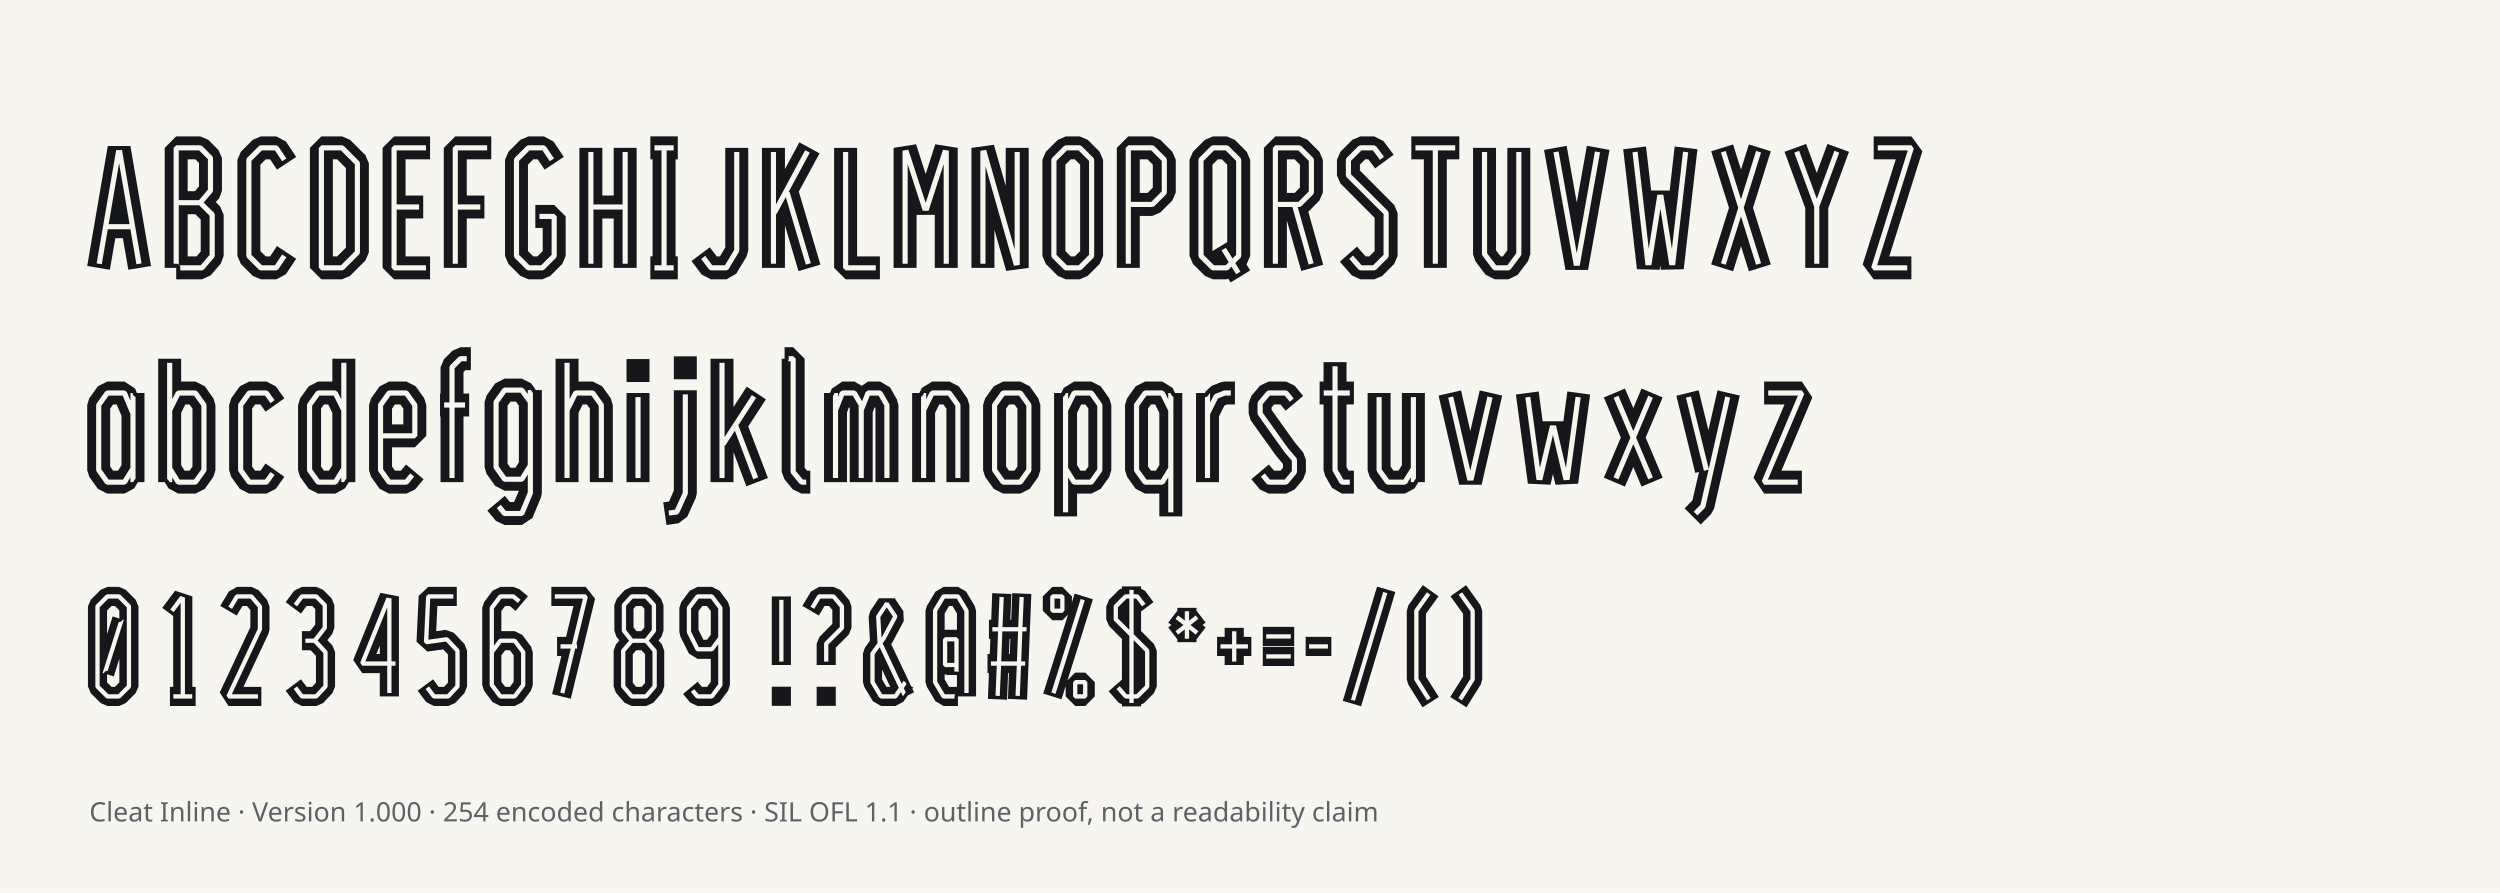
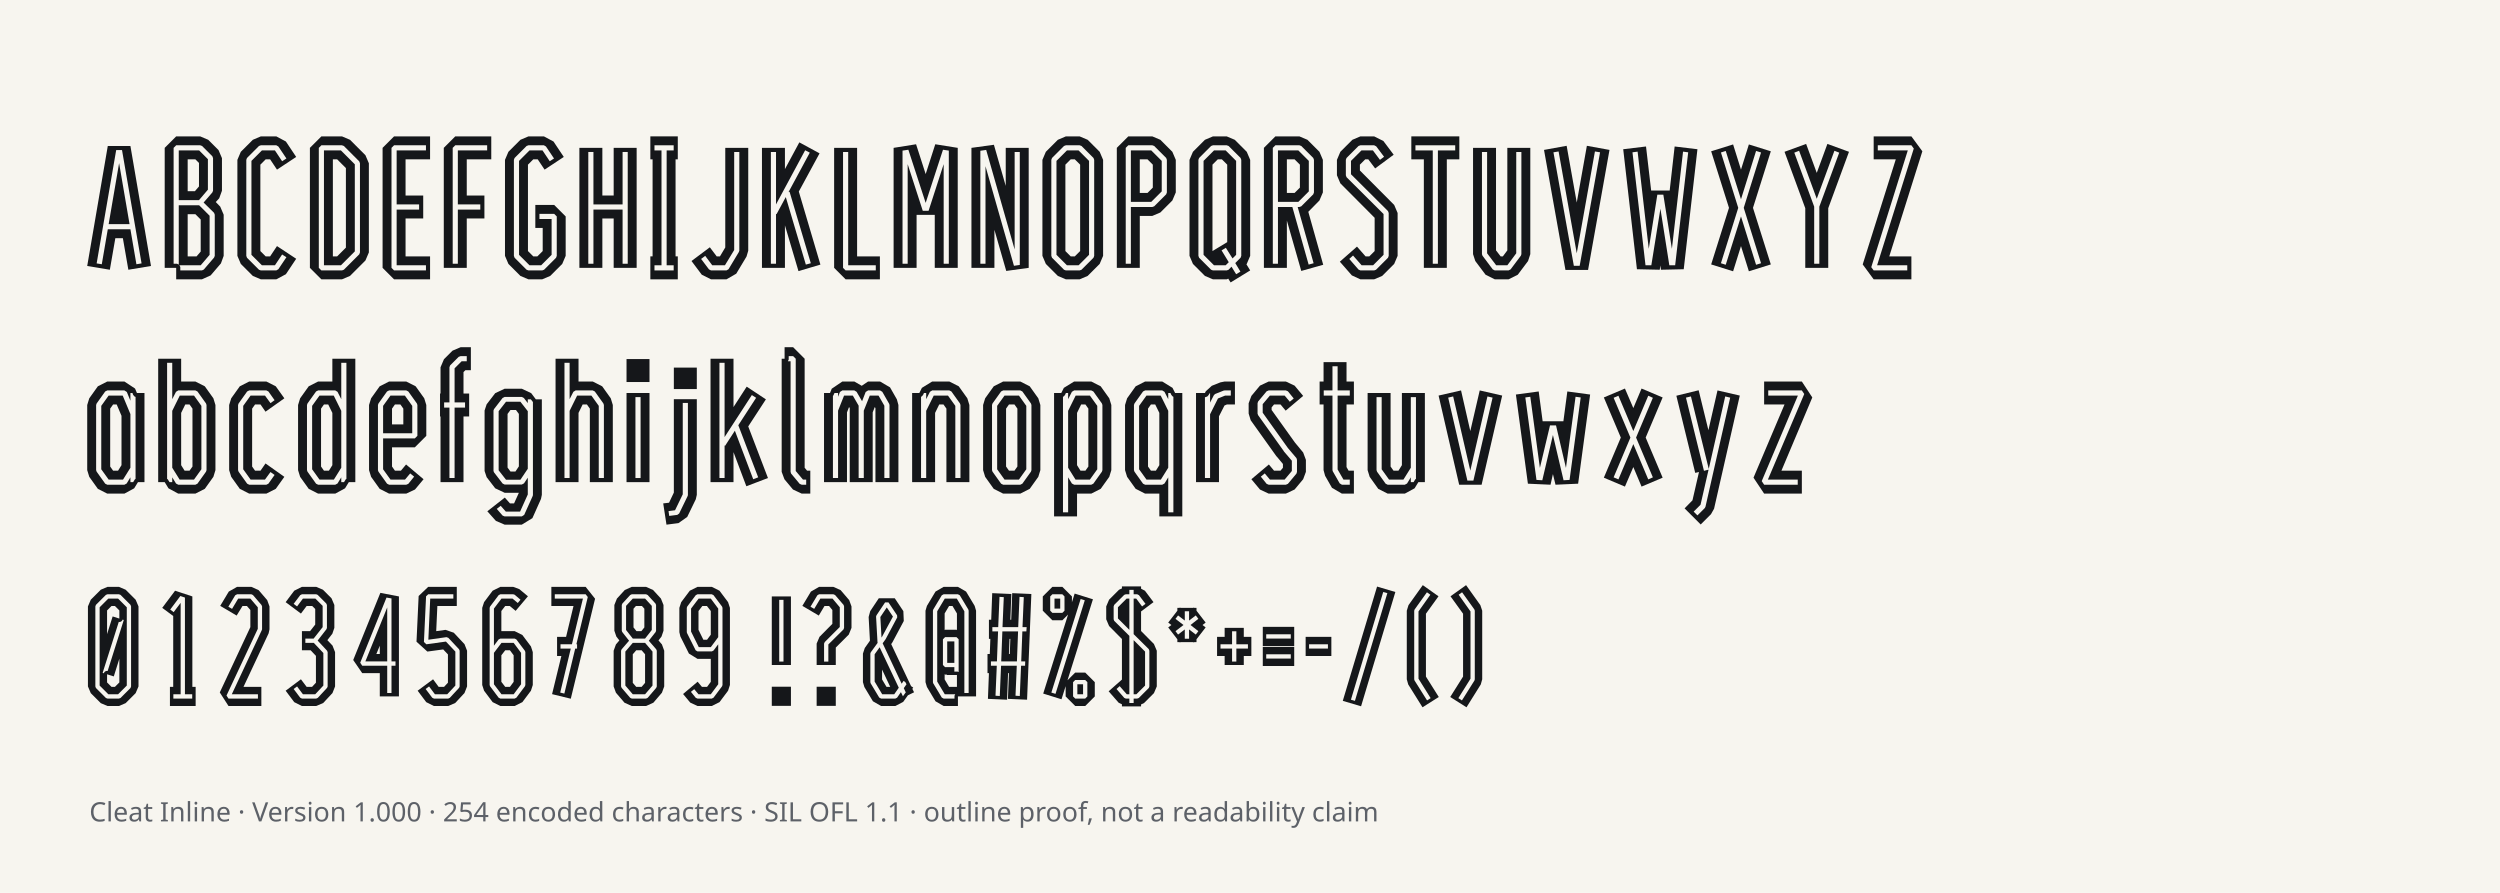
<svg xmlns="http://www.w3.org/2000/svg" width="1400" height="500" viewBox="0 0 1400 500" role="img" aria-label="Cleat Inline specimen">
  <rect width="100%" height="100%" fill="#f7f5ef" />
  <path d="M40 11 L160 711 L292 711 L412 11 L280 -11 L248 173 L204 173 L172 -11 Z M95 26 L125 21 L160 225 L292 225 L327 21 L357 26 L243 687 L209 687 Z M165 255 L226 611 L287 255 Z" transform="translate(45 150) scale(0.096 -0.096)" fill="#15171a" />
  <path d="M40 0 L40 700 L107 767 L247 767 L294 747 L354 687 L374 640 L374 450 L358 406 L338 384 L364 357 L384 310 L384 70 L368 26 L308 -44 L257 -67 L107 -67 L107 0 Z M92 24 L107 24 L109 24 L112 24 L114 23 L116 22 L118 21 L120 20 L122 19 L122 365 L241 365 L302 304 L302 76 L250 15 L126 15 L127 13 L128 11 L129 9 L130 7 L131 5 L131 2 L131 0 L131 -15 L257 -15 L268 -10 L328 60 L332 70 L332 310 L328 321 L267 381 L318 440 L322 450 L322 640 L318 651 L258 711 L247 715 L107 715 L92 700 Z M174 67 L226 67 L250 95 L250 282 L219 313 L174 313 Z M122 395 L122 685 L241 685 L292 634 L292 456 L240 395 Z M174 447 L216 447 L240 475 L240 612 L219 633 L174 633 Z" transform="translate(88.392 150) scale(0.096 -0.096)" fill="#15171a" />
  <path d="M40 70 L40 630 L60 677 L130 747 L177 767 L267 767 L323 737 L383 647 L271 573 L231 633 L205 633 L174 602 L174 98 L205 67 L231 67 L271 127 L383 53 L323 -37 L267 -67 L177 -67 L130 -47 L60 23 Z M92 70 L96 59 L166 -11 L177 -15 L267 -15 L279 -8 L326 62 L301 78 L259 15 L183 15 L122 76 L122 624 L183 685 L259 685 L301 622 L326 638 L279 708 L267 715 L177 715 L166 711 L96 641 L92 630 Z" transform="translate(129.096 150) scale(0.096 -0.096)" fill="#15171a" />
  <path d="M40 0 L40 700 L107 767 L227 767 L274 747 L364 657 L384 610 L384 90 L364 43 L274 -47 L227 -67 L107 -67 Z M92 0 L107 -15 L227 -15 L238 -11 L328 79 L332 90 L332 610 L328 621 L238 711 L227 715 L107 715 L92 700 Z M122 15 L122 685 L221 685 L302 604 L302 96 L221 15 Z M174 67 L199 67 L250 118 L250 582 L199 633 L174 633 Z" transform="translate(169.704 150) scale(0.096 -0.096)" fill="#15171a" />
  <path d="M40 0 L40 700 L107 767 L317 767 L317 633 L174 633 L174 422 L277 422 L277 288 L174 288 L174 67 L317 67 L317 -67 L107 -67 Z M92 0 L107 -15 L293 -15 L293 15 L122 15 L122 340 L253 340 L253 370 L122 370 L122 685 L293 685 L293 715 L107 715 L92 700 Z" transform="translate(210.408 150) scale(0.096 -0.096)" fill="#15171a" />
  <path d="M40 0 L40 700 L107 767 L317 767 L317 633 L174 633 L174 422 L277 422 L277 288 L174 288 L174 0 Z M92 24 L122 24 L122 340 L253 340 L253 370 L122 370 L122 685 L293 685 L293 715 L107 715 L92 700 Z" transform="translate(244.68 150) scale(0.096 -0.096)" fill="#15171a" />
  <path d="M40 70 L40 630 L60 677 L130 747 L177 767 L267 767 L323 737 L383 647 L271 573 L231 633 L205 633 L174 602 L174 98 L205 67 L229 67 L260 98 L260 233 L217 233 L217 367 L327 367 L394 300 L394 70 L374 23 L304 -47 L257 -67 L177 -67 L130 -47 L60 23 Z M92 70 L96 59 L166 -11 L177 -15 L257 -15 L268 -11 L338 59 L342 70 L342 300 L327 315 L241 315 L241 285 L312 285 L312 76 L251 15 L183 15 L122 76 L122 624 L183 685 L259 685 L301 622 L326 638 L279 708 L267 715 L177 715 L166 711 L96 641 L92 630 Z" transform="translate(278.952 150) scale(0.096 -0.096)" fill="#15171a" />
  <path d="M40 0 L40 700 L174 700 L174 422 L240 422 L240 700 L374 700 L374 0 L240 0 L240 288 L174 288 L174 0 Z M92 24 L122 24 L122 340 L292 340 L292 24 L322 24 L322 676 L292 676 L292 370 L122 370 L122 676 L92 676 Z" transform="translate(320.616 150) scale(0.096 -0.096)" fill="#15171a" />
  <path d="M40 -67 L40 67 L53 67 L53 633 L40 633 L40 767 L200 767 L200 633 L187 633 L187 67 L200 67 L200 -67 Z M64 -15 L176 -15 L176 15 L135 15 L135 685 L176 685 L176 715 L64 715 L64 685 L105 685 L105 15 L64 15 Z" transform="translate(360.36 150) scale(0.096 -0.096)" fill="#15171a" />
  <path d="M40 40 L147 120 L187 67 L206 67 L237 119 L237 700 L371 700 L371 100 L361 66 L301 -34 L244 -67 L154 -67 L100 -40 Z M96 52 L142 -9 L154 -15 L244 -15 L256 -8 L316 92 L319 100 L319 676 L289 676 L289 104 L235 15 L161 15 L120 70 Z" transform="translate(383.4 150) scale(0.096 -0.096)" fill="#15171a" />
  <path d="M40 0 L40 700 L174 700 L174 576 L258 732 L376 668 L255 445 L381 19 L253 -19 L174 248 L174 0 Z M92 24 L122 24 L122 315 L125 313 L179 413 L296 19 L325 27 L201 444 L195 442 L319 672 L292 686 L122 370 L122 676 L92 676 Z" transform="translate(422.856 150) scale(0.096 -0.096)" fill="#15171a" />
  <path d="M40 0 L40 700 L174 700 L174 67 L307 67 L307 -67 L107 -67 Z M92 0 L107 -15 L283 -15 L283 15 L122 15 L122 676 L92 676 Z" transform="translate(463.272 150) scale(0.096 -0.096)" fill="#15171a" />
  <path d="M40 0 L40 700 L171 721 L227 547 L283 721 L414 700 L414 0 L280 0 L280 309 L174 309 L174 0 Z M92 24 L122 24 L122 605 L210 333 L244 333 L332 605 L332 24 L362 24 L362 684 L328 689 L227 379 L126 689 L92 684 Z" transform="translate(496.584 150) scale(0.096 -0.096)" fill="#15171a" />
  <path d="M40 0 L40 700 L171 718 L240 478 L240 700 L374 700 L374 0 L243 -18 L174 222 L174 0 Z M92 24 L122 24 L122 593 L288 12 L322 17 L322 676 L292 676 L292 107 L126 688 L92 683 Z" transform="translate(540.168 150) scale(0.096 -0.096)" fill="#15171a" />
  <path d="M40 70 L40 630 L60 677 L130 747 L177 767 L257 767 L304 747 L374 677 L394 630 L394 70 L374 23 L304 -47 L257 -67 L177 -67 L130 -47 L60 23 Z M92 70 L96 59 L166 -11 L177 -15 L257 -15 L268 -11 L338 59 L342 70 L342 630 L338 641 L268 711 L257 715 L177 715 L166 711 L96 641 L92 630 Z M122 76 L122 624 L183 685 L251 685 L312 624 L312 76 L251 15 L183 15 Z M174 98 L205 67 L229 67 L260 98 L260 602 L229 633 L205 633 L174 602 Z" transform="translate(579.912 150) scale(0.096 -0.096)" fill="#15171a" />
  <path d="M40 0 L40 700 L107 767 L247 767 L294 747 L364 677 L384 630 L384 440 L364 393 L294 323 L247 303 L174 303 L174 0 Z M92 24 L122 24 L122 355 L247 355 L258 359 L328 429 L332 440 L332 630 L328 641 L258 711 L247 715 L107 715 L92 700 Z M122 385 L122 685 L241 685 L302 624 L302 446 L241 385 Z M174 437 L219 437 L250 468 L250 602 L219 633 L174 633 Z" transform="translate(621.576 150) scale(0.096 -0.096)" fill="#15171a" />
  <path d="M40 70 L40 630 L60 677 L130 747 L177 767 L257 767 L304 747 L374 677 L394 630 L394 70 L374 23 L372 21 L394 -15 L280 -85 L266 -63 L257 -67 L177 -67 L130 -47 L60 23 Z M92 70 L96 59 L166 -11 L177 -15 L257 -15 L268 -11 L285 7 L312 -37 L337 -22 L307 28 L338 59 L342 70 L342 630 L338 641 L268 711 L257 715 L177 715 L166 711 L96 641 L92 630 Z M122 76 L122 624 L183 685 L251 685 L312 624 L312 76 L291 55 L252 117 L227 102 L269 33 L251 15 L183 15 Z M174 98 L260 150 L260 602 L229 633 L205 633 L174 602 Z" transform="translate(662.28 150) scale(0.096 -0.096)" fill="#15171a" />
  <path d="M40 0 L40 700 L107 767 L247 767 L294 747 L364 677 L384 630 L384 440 L364 393 L299 327 L386 18 L258 -18 L174 276 L174 0 Z M92 24 L122 24 L122 355 L206 355 L301 19 L330 27 L237 355 L247 355 L258 359 L328 429 L332 440 L332 630 L328 641 L258 711 L247 715 L107 715 L92 700 Z M122 385 L122 685 L241 685 L302 624 L302 446 L241 385 Z M174 437 L219 437 L250 468 L250 602 L219 633 L174 633 Z" transform="translate(703.944 150) scale(0.096 -0.096)" fill="#15171a" />
  <path d="M40 540 L40 630 L60 677 L130 747 L177 767 L257 767 L311 740 L371 660 L263 580 L223 633 L205 633 L174 602 L174 568 L374 367 L394 320 L394 70 L374 23 L304 -47 L257 -67 L177 -67 L127 -44 L57 36 L157 124 L207 67 L229 67 L260 98 L260 292 L60 493 Z M92 540 L96 529 L312 314 L312 76 L251 15 L184 15 L134 72 L112 52 L166 -10 L177 -15 L257 -15 L268 -11 L338 59 L342 70 L342 320 L338 331 L122 546 L122 624 L183 685 L250 685 L291 630 L315 648 L269 709 L257 715 L177 715 L166 711 L96 641 L92 630 Z" transform="translate(744.84 150) scale(0.096 -0.096)" fill="#15171a" />
  <path d="M40 633 L40 767 L320 767 L320 633 L247 633 L247 0 L113 0 L113 633 Z M64 685 L165 685 L165 24 L195 24 L195 685 L296 685 L296 715 L64 715 Z" transform="translate(786.504 150) scale(0.096 -0.096)" fill="#15171a" />
  <path d="M40 80 L40 700 L174 700 L174 102 L201 67 L214 67 L240 102 L240 700 L374 700 L374 80 L361 40 L301 -40 L247 -67 L167 -67 L113 -40 L53 40 Z M92 80 L95 71 L155 -9 L167 -15 L247 -15 L259 -9 L319 71 L322 80 L322 676 L292 676 L292 85 L240 15 L175 15 L122 85 L122 676 L92 676 Z" transform="translate(821.064 150) scale(0.096 -0.096)" fill="#15171a" />
  <path d="M40 688 L172 712 L231 381 L290 712 L422 688 L297 -12 L165 -12 Z M95 674 L214 12 L248 12 L367 674 L337 679 L231 85 L125 679 Z" transform="translate(860.808 150) scale(0.096 -0.096)" fill="#15171a" />
  <path d="M40 692 L173 708 L203 451 L311 451 L340 708 L473 692 L393 -8 L260 -11 L257 14 L253 -11 L120 -8 Z M94 674 L170 15 L204 15 L257 345 L309 15 L343 15 L419 674 L389 678 L324 111 L274 427 L239 427 L189 111 L124 678 Z" transform="translate(905.16 150) scale(0.096 -0.096)" fill="#15171a" />
  <path d="M40 20 L144 350 L40 680 L168 720 L214 573 L260 720 L388 680 L284 350 L388 20 L260 -20 L214 127 L168 -20 Z M97 27 L125 18 L214 300 L302 18 L331 27 L230 350 L331 673 L302 682 L214 400 L125 682 L97 673 L198 350 Z" transform="translate(954.408 150) scale(0.096 -0.096)" fill="#15171a" />
  <path d="M40 677 L166 723 L228 554 L290 723 L416 677 L295 348 L295 0 L161 0 L161 348 Z M97 672 L213 357 L213 24 L243 24 L243 357 L359 672 L331 683 L228 403 L125 683 Z" transform="translate(995.496 150) scale(0.096 -0.096)" fill="#15171a" />
  <path d="M40 20 L233 633 L104 633 L104 767 L324 767 L388 680 L195 67 L324 67 L324 -67 L104 -67 Z M90 4 L104 -15 L300 -15 L300 15 L124 15 L338 696 L324 715 L128 715 L128 685 L303 685 Z" transform="translate(1039.272 150) scale(0.096 -0.096)" fill="#15171a" />
  <path d="M40 70 L40 450 L52 489 L102 559 L157 587 L257 587 L319 546 L330 520 L374 520 L374 0 L336 0 L314 -36 L257 -67 L157 -67 L102 -39 L52 31 Z M92 70 L95 61 L145 -9 L157 -15 L257 -15 L270 -8 L292 28 L292 0 L308 0 L316 13 L317 15 L319 17 L320 18 L322 19 L322 497 L320 498 L318 499 L316 500 L314 501 L313 503 L311 505 L310 507 L308 509 L307 511 L304 520 L292 520 L292 475 L271 526 L257 535 L157 535 L145 529 L95 459 L92 450 Z M122 75 L122 445 L165 505 L247 505 L292 397 L292 84 L249 15 L165 15 Z M174 91 L191 67 L220 67 L240 99 L240 387 L212 453 L191 453 L174 429 Z" transform="translate(45 270) scale(0.096 -0.096)" fill="#15171a" />
  <path d="M40 0 L40 720 L174 720 L174 587 L257 587 L312 559 L362 489 L374 450 L374 70 L362 31 L312 -39 L257 -67 L157 -67 L100 -36 L78 0 Z M92 19 L94 18 L95 17 L97 15 L98 13 L106 0 L122 0 L122 28 L144 -8 L157 -15 L257 -15 L269 -9 L319 61 L322 70 L322 450 L319 459 L269 529 L257 535 L157 535 L144 527 L122 484 L122 696 L92 696 Z M122 84 L122 416 L166 505 L249 505 L292 445 L292 75 L249 15 L165 15 Z M174 99 L194 67 L223 67 L240 91 L240 429 L223 453 L198 453 L174 404 Z" transform="translate(84.744 270) scale(0.096 -0.096)" fill="#15171a" />
  <path d="M40 70 L40 450 L52 489 L102 559 L157 587 L257 587 L312 559 L362 489 L252 411 L223 453 L191 453 L174 429 L174 91 L191 67 L223 67 L252 109 L362 31 L312 -39 L257 -67 L157 -67 L102 -39 L52 31 Z M92 70 L95 61 L145 -9 L157 -15 L257 -15 L269 -9 L305 42 L281 59 L249 15 L165 15 L122 75 L122 445 L165 505 L249 505 L281 461 L305 478 L269 529 L257 535 L157 535 L145 529 L95 459 L92 450 Z" transform="translate(124.488 270) scale(0.096 -0.096)" fill="#15171a" />
  <path d="M40 70 L40 450 L52 489 L102 559 L157 587 L240 587 L240 720 L374 720 L374 0 L336 0 L314 -36 L257 -67 L157 -67 L102 -39 L52 31 Z M92 70 L95 61 L145 -9 L157 -15 L257 -15 L270 -8 L292 28 L292 0 L308 0 L316 13 L317 15 L319 17 L320 18 L322 19 L322 696 L292 696 L292 484 L270 527 L257 535 L157 535 L145 529 L95 459 L92 450 Z M122 75 L122 445 L165 505 L248 505 L292 416 L292 84 L249 15 L165 15 Z M174 91 L191 67 L220 67 L240 99 L240 404 L216 453 L191 453 L174 429 Z" transform="translate(163.08 270) scale(0.096 -0.096)" fill="#15171a" />
  <path d="M40 70 L40 450 L52 489 L102 559 L157 587 L257 587 L312 559 L362 489 L374 450 L374 270 L307 203 L174 203 L174 91 L191 67 L226 67 L256 103 L358 17 L308 -43 L257 -67 L157 -67 L102 -39 L52 31 Z M92 70 L95 61 L145 -9 L157 -15 L257 -15 L269 -10 L303 32 L280 51 L250 15 L165 15 L122 75 L122 255 L307 255 L322 270 L322 450 L319 459 L269 529 L257 535 L157 535 L145 529 L95 459 L92 450 Z M122 285 L122 445 L165 505 L249 505 L292 445 L292 285 Z M174 337 L240 337 L240 429 L223 453 L191 453 L174 429 Z" transform="translate(202.824 270) scale(0.096 -0.096)" fill="#15171a" />
  <path d="M40 383 L40 517 L43 517 L43 670 L63 717 L113 767 L160 787 L220 787 L220 653 L188 653 L177 642 L177 517 L210 517 L210 383 L177 383 L177 0 L43 0 L43 383 Z M64 435 L95 435 L95 24 L125 24 L125 435 L186 435 L186 465 L125 465 L125 664 L166 705 L196 705 L196 735 L160 735 L149 731 L99 681 L95 670 L95 465 L64 465 Z" transform="translate(242.568 270) scale(0.096 -0.096)" fill="#15171a" />
-   <path d="M40 87 L40 467 L52 506 L102 576 L157 604 L257 604 L312 576 L339 537 L374 537 L374 -63 L369 -89 L319 -209 L257 -250 L157 -250 L106 -226 L56 -166 L158 -80 L188 -116 L212 -116 L240 -50 L157 -50 L102 -22 L52 48 Z M92 87 L95 78 L145 8 L157 2 L257 2 L270 9 L292 45 L292 -60 L247 -168 L164 -168 L134 -132 L111 -151 L145 -193 L157 -198 L257 -198 L271 -189 L321 -69 L322 -63 L322 520 L321 521 L320 523 L310 537 L292 537 L292 514 L269 546 L257 552 L157 552 L145 546 L95 476 L92 467 Z M122 92 L122 462 L165 522 L249 522 L292 462 L292 101 L249 32 L165 32 Z M174 108 L191 84 L220 84 L240 116 L240 446 L223 470 L191 470 L174 446 Z" transform="translate(267.528 270) scale(0.096 -0.096)" fill="#15171a" />
+   <path d="M40 65 L40 418 L52 454 L102 519 L157 545 L257 545 L312 519 L339 483 L374 483 L374 -74 L369 -98 L319 -210 L257 -248 L157 -248 L106 -226 L56 -170 L158 -90 L188 -124 L212 -124 L240 -62 L157 -62 L102 -36 L52 29 Z M92 65 L95 57 L145 -8 L157 -14 L257 -14 L270 -7 L292 26 L292 -72 L247 -172 L164 -172 L134 -138 L111 -156 L145 -195 L157 -200 L257 -200 L271 -191 L321 -80 L322 -74 L322 468 L321 468 L320 470 L310 483 L292 483 L292 461 L269 491 L257 497 L157 497 L145 491 L95 426 L92 418 Z M122 69 L122 414 L165 469 L249 469 L292 414 L292 78 L249 14 L165 14 Z M174 85 L191 62 L220 62 L240 92 L240 398 L223 421 L191 421 L174 398 Z" transform="translate(267.528 270) scale(0.096 -0.096)" fill="#15171a" />
  <path d="M40 0 L40 720 L174 720 L174 587 L257 587 L312 559 L362 489 L374 450 L374 0 L240 0 L240 429 L223 453 L198 453 L174 404 L174 0 Z M92 24 L122 24 L122 416 L166 505 L249 505 L292 445 L292 24 L322 24 L322 450 L319 459 L269 529 L257 535 L157 535 L144 527 L122 484 L122 696 L92 696 Z" transform="translate(307.272 270) scale(0.096 -0.096)" fill="#15171a" />
  <path d="M40 0 L40 520 L174 520 L174 0 Z M92 24 L122 24 L122 496 L92 496 Z M40 584 L40 718 L174 718 L174 584 Z" transform="translate(347.016 270) scale(0.096 -0.096)" fill="#15171a" />
-   <path d="M40 -118 L74 -113 L102 -49 L102 536 L236 536 L236 -64 L230 -92 L180 -202 L129 -240 L59 -250 Z M71 -166 L75 -195 L122 -189 L133 -180 L183 -70 L184 -64 L184 512 L154 512 L154 -61 L109 -160 Z M102 600 L102 734 L236 734 L236 600 Z" transform="translate(367.56 270) scale(0.096 -0.096)" fill="#15171a" />
+   <path d="M40 -124 L74 -120 L102 -61 L102 484 L236 484 L236 -74 L230 -100 L180 -203 L129 -239 L59 -248 Z M71 -169 L75 -197 L122 -191 L133 -183 L183 -80 L184 -74 L184 462 L154 462 L154 -71 L109 -164 Z M102 543 L102 668 L236 668 L236 543 Z" transform="translate(367.56 270) scale(0.096 -0.096)" fill="#15171a" />
  <path d="M40 0 L40 720 L174 720 L174 438 L251 557 L363 483 L260 325 L375 24 L249 -24 L174 175 L174 0 Z M92 24 L122 24 L122 214 L125 212 L182 300 L289 17 L318 28 L202 332 L306 492 L281 508 L122 263 L122 696 L92 696 Z" transform="translate(394.056 270) scale(0.096 -0.096)" fill="#15171a" />
  <path d="M40 60 L40 720 L57 720 L57 787 L107 787 L174 720 L174 84 L188 67 L207 67 L207 -67 L157 -67 L106 -43 L56 17 Z M76 705 L92 705 L92 60 L95 50 L145 -10 L157 -15 L183 -15 L183 15 L164 15 L122 65 L122 720 L107 735 L81 735 L81 720 L81 718 L81 715 L80 713 L79 711 L78 709 L77 707 Z" transform="translate(433.896 270) scale(0.096 -0.096)" fill="#15171a" />
  <path d="M40 0 L40 520 L75 520 L85 545 L147 587 L217 587 L260 562 L297 587 L367 587 L425 553 L465 483 L474 450 L474 0 L340 0 L340 432 L336 438 L324 407 L324 0 L190 0 L190 432 L186 438 L174 407 L174 0 Z M92 24 L122 24 L122 417 L157 505 L208 505 L242 446 L242 24 L272 24 L272 417 L307 505 L358 505 L392 446 L392 24 L422 24 L422 450 L420 457 L380 527 L367 535 L297 535 L283 526 L262 472 L230 527 L217 535 L147 535 L133 526 L122 498 L122 520 L101 520 L97 511 L96 509 L95 507 L94 505 L92 503 Z" transform="translate(457.608 270) scale(0.096 -0.096)" fill="#15171a" />
  <path d="M40 0 L40 520 L82 520 L97 550 L157 587 L257 587 L312 559 L362 489 L374 450 L374 0 L240 0 L240 429 L223 453 L198 453 L174 404 L174 0 Z M92 24 L122 24 L122 416 L166 505 L249 505 L292 445 L292 24 L322 24 L322 450 L319 459 L269 529 L257 535 L157 535 L144 527 L122 484 L122 520 L109 520 L104 509 L102 507 L101 505 L99 503 L98 502 L96 500 L94 499 L92 498 Z" transform="translate(506.952 270) scale(0.096 -0.096)" fill="#15171a" />
  <path d="M40 70 L40 450 L52 489 L102 559 L157 587 L257 587 L312 559 L362 489 L374 450 L374 70 L362 31 L312 -39 L257 -67 L157 -67 L102 -39 L52 31 Z M92 70 L95 61 L145 -9 L157 -15 L257 -15 L269 -9 L319 61 L322 70 L322 450 L319 459 L269 529 L257 535 L157 535 L145 529 L95 459 L92 450 Z M122 75 L122 445 L165 505 L249 505 L292 445 L292 75 L249 15 L165 15 Z M174 91 L191 67 L223 67 L240 91 L240 429 L223 453 L191 453 L174 429 Z" transform="translate(546.696 270) scale(0.096 -0.096)" fill="#15171a" />
  <path d="M40 -200 L40 520 L82 520 L97 550 L157 587 L257 587 L312 559 L362 489 L374 450 L374 70 L362 31 L312 -39 L257 -67 L174 -67 L174 -200 Z M92 -176 L122 -176 L122 28 L144 -8 L157 -15 L257 -15 L269 -9 L319 61 L322 70 L322 450 L319 459 L269 529 L257 535 L157 535 L144 527 L122 484 L122 520 L109 520 L104 509 L102 507 L101 505 L99 503 L98 502 L96 500 L94 499 L92 498 Z M122 84 L122 416 L166 505 L249 505 L292 445 L292 75 L249 15 L165 15 Z M174 99 L194 67 L223 67 L240 91 L240 429 L223 453 L198 453 L174 404 Z" transform="translate(586.44 270) scale(0.096 -0.096)" fill="#15171a" />
  <path d="M40 70 L40 450 L52 489 L102 559 L157 587 L257 587 L317 550 L332 520 L374 520 L374 -200 L240 -200 L240 -67 L157 -67 L102 -39 L52 31 Z M92 70 L95 61 L145 -9 L157 -15 L257 -15 L270 -8 L292 28 L292 -176 L322 -176 L322 498 L320 499 L318 500 L316 502 L315 503 L313 505 L312 507 L310 509 L305 520 L292 520 L292 484 L270 527 L257 535 L157 535 L145 529 L95 459 L92 450 Z M122 75 L122 445 L165 505 L248 505 L292 416 L292 84 L249 15 L165 15 Z M174 91 L191 67 L220 67 L240 99 L240 404 L216 453 L191 453 L174 429 Z" transform="translate(626.184 270) scale(0.096 -0.096)" fill="#15171a" />
  <path d="M40 0 L40 520 L92 520 L97 530 L132 562 L182 582 L207 587 L267 587 L267 453 L220 453 L206 447 L174 384 L174 0 Z M92 24 L122 24 L122 396 L168 488 L210 505 L243 505 L243 535 L207 535 L201 534 L151 514 L144 507 L122 464 L122 520 L117 515 L114 509 L112 507 L111 505 L109 503 L108 502 L106 500 L104 499 L101 498 L99 497 L97 496 L95 496 L92 496 Z" transform="translate(665.928 270) scale(0.096 -0.096)" fill="#15171a" />
  <path d="M40 400 L40 460 L56 503 L106 563 L157 587 L257 587 L308 563 L358 503 L256 417 L226 453 L188 453 L174 436 L174 421 L310 231 L358 173 L374 130 L374 60 L358 17 L308 -43 L257 -67 L157 -67 L106 -43 L56 17 L158 103 L188 67 L226 67 L240 84 L240 106 L206 147 L202 151 L52 361 Z M92 400 L95 391 L245 181 L245 180 L292 125 L292 65 L250 15 L164 15 L134 51 L111 32 L145 -10 L157 -15 L257 -15 L269 -10 L319 50 L322 60 L322 130 L319 140 L269 199 L122 405 L122 455 L164 505 L250 505 L280 469 L303 488 L269 530 L257 535 L157 535 L145 530 L95 470 L92 460 Z" transform="translate(695.4 270) scale(0.096 -0.096)" fill="#15171a" />
  <path d="M40 453 L40 587 L63 587 L63 700 L197 700 L197 587 L240 587 L240 453 L197 453 L197 88 L209 67 L240 67 L240 -67 L170 -67 L112 -33 L72 37 L63 70 L63 453 Z M64 505 L115 505 L115 70 L117 63 L157 -7 L170 -15 L216 -15 L216 15 L179 15 L145 74 L145 505 L216 505 L216 535 L145 535 L145 676 L115 676 L115 535 L64 535 Z" transform="translate(735.144 270) scale(0.096 -0.096)" fill="#15171a" />
  <path d="M40 70 L40 520 L174 520 L174 91 L191 67 L220 67 L240 99 L240 520 L374 520 L374 0 L336 0 L314 -36 L257 -67 L157 -67 L102 -39 L52 31 Z M92 70 L95 61 L145 -9 L157 -15 L257 -15 L270 -8 L292 28 L292 0 L308 0 L316 13 L317 15 L319 17 L320 18 L322 19 L322 496 L292 496 L292 84 L249 15 L165 15 L122 75 L122 496 L92 496 Z" transform="translate(762.024 270) scale(0.096 -0.096)" fill="#15171a" />
  <path d="M40 505 L171 535 L225 298 L280 535 L411 505 L291 -15 L160 -15 Z M96 493 L208 9 L243 9 L355 493 L325 500 L225 67 L125 500 Z" transform="translate(801.768 270) scale(0.096 -0.096)" fill="#15171a" />
  <path d="M40 511 L173 529 L196 355 L317 355 L340 529 L473 511 L403 -9 L271 -15 L256 47 L242 -15 L110 -9 Z M95 494 L160 13 L194 11 L256 275 L318 11 L353 13 L418 494 L388 498 L332 83 L274 331 L239 331 L180 83 L124 498 Z" transform="translate(845.064 270) scale(0.096 -0.096)" fill="#15171a" />
  <path d="M40 26 L139 260 L40 494 L163 546 L212 432 L260 546 L383 494 L284 260 L383 26 L260 -26 L212 88 L163 -26 Z M97 28 L125 16 L212 222 L299 16 L326 28 L228 260 L326 492 L299 504 L212 298 L125 504 L97 492 L195 260 Z" transform="translate(894.312 270) scale(0.096 -0.096)" fill="#15171a" />
  <path d="M40 504 L170 536 L227 303 L280 535 L410 505 L260 -155 L242 -187 L182 -247 L88 -153 L134 -106 L172 59 L150 54 Z M96 493 L201 66 L228 73 L181 -132 L141 -172 L163 -194 L206 -151 L210 -143 L354 493 L325 500 L229 77 L125 500 Z" transform="translate(934.92 270) scale(0.096 -0.096)" fill="#15171a" />
  <path d="M40 26 L221 453 L102 453 L102 587 L322 587 L383 494 L203 67 L322 67 L322 -67 L102 -67 Z M88 6 L102 -15 L298 -15 L298 15 L124 15 L336 514 L322 535 L126 535 L126 505 L299 505 Z" transform="translate(978.12 270) scale(0.096 -0.096)" fill="#15171a" />
  <path d="M53 70 L53 630 L73 677 L143 747 L190 767 L270 767 L317 747 L387 677 L407 630 L407 70 L387 23 L317 -47 L270 -67 L190 -67 L143 -47 L73 23 Z M105 70 L109 59 L179 -11 L190 -15 L270 -15 L281 -11 L351 59 L355 70 L355 630 L351 641 L281 711 L270 715 L190 715 L179 711 L109 641 L105 630 Z M135 76 L135 624 L196 685 L264 685 L325 624 L325 76 L264 15 L196 15 Z M156 165 L164 162 L165 164 L166 166 L167 168 L169 170 L170 172 L172 173 L174 175 L176 176 L178 177 L180 178 L183 178 L185 179 L187 179 L190 178 L191 178 L304 535 L296 538 L295 536 L294 534 L293 532 L291 530 L290 528 L288 527 L286 525 L284 524 L282 523 L280 522 L277 522 L275 521 L273 521 L270 522 L269 522 Z M187 436 L226 560 L273 545 L273 602 L242 633 L218 633 L187 602 Z M187 98 L218 67 L242 67 L273 98 L273 264 L234 140 L187 155 Z" transform="translate(45 390) scale(0.08 -0.08)" fill="#15171a" />
  <path d="M113 620 L203 740 L324 700 L324 67 L347 67 L347 -67 L167 -67 L167 67 L190 67 L190 563 Z M169 608 L193 590 L242 655 L242 15 L191 15 L191 -15 L323 -15 L323 15 L272 15 L272 692 L240 703 Z" transform="translate(81.8 390) scale(0.08 -0.08)" fill="#15171a" />
  <path d="M56 28 L270 485 L270 605 L246 633 L215 633 L174 566 L59 634 L119 734 L177 767 L277 767 L328 744 L388 674 L404 630 L404 470 L398 442 L222 67 L347 67 L347 -67 L117 -67 Z M103 6 L117 -15 L323 -15 L323 15 L140 15 L350 464 L352 470 L352 630 L348 640 L288 710 L277 715 L177 715 L164 708 L116 628 L142 613 L185 685 L270 685 L322 624 L322 473 Z" transform="translate(118.6 390) scale(0.08 -0.08)" fill="#15171a" />
  <path d="M57 40 L164 120 L204 67 L242 67 L269 96 L269 284 L232 323 L171 323 L171 457 L228 457 L264 503 L264 612 L243 633 L204 633 L164 580 L57 660 L117 740 L171 767 L271 767 L318 747 L378 687 L398 640 L398 480 L384 439 L349 394 L385 356 L403 310 L403 70 L385 24 L320 -46 L271 -67 L171 -67 L117 -40 Z M113 52 L159 -9 L171 -15 L271 -15 L282 -10 L347 60 L351 70 L351 310 L347 320 L281 391 L343 471 L346 480 L346 640 L341 651 L281 711 L271 715 L171 715 L159 709 L113 648 L137 630 L178 685 L265 685 L316 634 L316 485 L253 405 L195 405 L195 375 L254 375 L321 304 L321 76 L264 15 L178 15 L137 70 Z" transform="translate(155.4 390) scale(0.08 -0.08)" fill="#15171a" />
  <path d="M70 255 L260 725 L390 700 L390 0 L256 0 L256 163 L133 163 Z M119 236 L133 215 L308 215 L308 24 L338 24 L338 215 L366 215 L366 245 L338 245 L338 686 L303 692 Z M155 245 L308 623 L308 245 Z M232 297 L256 297 L256 355 Z" transform="translate(192.2 390) scale(0.08 -0.08)" fill="#15171a" />
  <path d="M53 383 L68 703 L135 767 L335 767 L335 633 L199 633 L191 457 L256 466 L314 446 L389 366 L407 320 L407 70 L389 24 L324 -46 L275 -67 L175 -67 L121 -40 L61 40 L169 120 L208 67 L246 67 L273 96 L273 294 L240 329 L129 314 Z M105 381 L122 365 L259 384 L325 314 L325 76 L268 15 L182 15 L141 70 L117 52 L163 -9 L175 -15 L275 -15 L286 -10 L351 60 L355 70 L355 320 L351 330 L276 410 L263 415 L136 397 L149 685 L311 685 L311 715 L135 715 L120 701 Z" transform="translate(229 390) scale(0.08 -0.08)" fill="#15171a" />
  <path d="M53 80 L53 620 L66 660 L126 740 L180 767 L270 767 L313 751 L373 701 L287 599 L246 633 L214 633 L187 598 L187 457 L280 457 L334 430 L394 350 L407 310 L407 80 L394 40 L334 -40 L280 -67 L180 -67 L126 -40 L66 40 Z M105 80 L108 71 L168 -9 L180 -15 L280 -15 L292 -9 L352 71 L355 80 L355 310 L352 319 L292 399 L280 405 L180 405 L168 399 L135 355 L135 615 L188 685 L265 685 L302 654 L321 677 L280 712 L270 715 L180 715 L168 709 L108 629 L105 620 Z M135 85 L135 305 L188 375 L273 375 L325 305 L325 85 L273 15 L188 15 Z M187 102 L214 67 L247 67 L273 102 L273 288 L247 323 L214 323 L187 288 Z" transform="translate(265.8 390) scale(0.08 -0.08)" fill="#15171a" />
  <path d="M77 633 L77 767 L317 767 L383 684 L213 -16 L82 16 L147 283 L117 283 L117 417 L180 417 L232 633 Z M101 685 L298 685 L221 365 L141 365 L141 335 L213 335 L139 27 L168 20 L244 335 L257 335 L257 365 L252 365 L332 696 L317 715 L101 715 Z" transform="translate(302.6 390) scale(0.08 -0.08)" fill="#15171a" />
  <path d="M53 70 L53 320 L69 364 L93 392 L72 419 L58 460 L58 640 L76 685 L131 745 L180 767 L280 767 L329 745 L384 685 L402 640 L402 460 L388 419 L367 392 L391 364 L407 320 L407 70 L391 26 L331 -44 L280 -67 L180 -67 L129 -44 L69 26 Z M105 70 L109 60 L169 -10 L180 -15 L280 -15 L291 -10 L351 60 L355 70 L355 320 L351 330 L299 390 L347 451 L350 460 L350 640 L346 650 L291 710 L280 715 L180 715 L169 710 L114 650 L110 640 L110 460 L113 451 L161 390 L109 330 L105 320 Z M135 76 L135 314 L187 375 L273 375 L325 314 L325 76 L273 15 L187 15 Z M187 95 L211 67 L249 67 L273 95 L273 295 L249 323 L211 323 L187 295 Z M140 465 L140 634 L187 685 L273 685 L320 634 L320 465 L273 405 L187 405 Z M192 483 L213 457 L247 457 L268 483 L268 614 L251 633 L209 633 L192 614 Z" transform="translate(339.4 390) scale(0.08 -0.08)" fill="#15171a" />
  <path d="M53 450 L53 620 L66 660 L126 740 L180 767 L280 767 L334 740 L394 660 L407 620 L407 80 L394 40 L334 -40 L280 -67 L180 -67 L129 -43 L79 17 L181 103 L211 67 L247 67 L273 102 L273 263 L180 263 L120 300 L60 420 Z M105 450 L107 443 L167 323 L180 315 L280 315 L292 321 L325 365 L325 85 L273 15 L187 15 L157 51 L134 32 L168 -10 L180 -15 L280 -15 L292 -9 L352 71 L355 80 L355 620 L352 629 L292 709 L280 715 L180 715 L168 709 L108 629 L105 620 Z M135 454 L135 615 L188 685 L273 685 L325 615 L325 415 L273 345 L189 345 Z M187 466 L221 397 L247 397 L273 432 L273 598 L246 633 L214 633 L187 598 Z" transform="translate(376.2 390) scale(0.08 -0.08)" fill="#15171a" />
  <path d="M40 -66 L40 68 L174 68 L174 -66 Z M40 220 L40 700 L174 700 L174 220 Z M92 244 L122 244 L122 676 L92 676 Z" transform="translate(429 390) scale(0.08 -0.08)" fill="#15171a" />
  <path d="M40 634 L100 734 L157 767 L257 767 L308 744 L368 674 L384 630 L384 480 L365 433 L274 342 L274 220 L140 220 L140 370 L160 417 L250 508 L250 605 L227 633 L195 633 L155 566 Z M97 628 L123 613 L166 685 L251 685 L302 624 L302 486 L197 381 L192 370 L192 244 L222 244 L222 364 L328 469 L332 480 L332 630 L329 640 L269 710 L257 715 L157 715 L145 708 Z M140 -66 L140 68 L274 68 L274 -66 Z" transform="translate(446.12 390) scale(0.08 -0.08)" fill="#15171a" />
  <path d="M40 100 L40 300 L53 339 L89 390 L80 556 L91 597 L151 687 L263 687 L323 597 L326 528 L246 378 L241 371 L238 366 L377 72 L392 62 L386 53 L398 29 L355 8 L322 -38 L267 -67 L167 -67 L110 -34 L50 66 Z M92 100 L94 92 L154 -8 L167 -15 L267 -15 L279 -9 L306 30 L320 1 L335 22 L336 24 L338 26 L340 27 L340 28 L326 58 L345 85 L337 100 L325 109 L311 89 L178 372 L199 401 L200 403 L280 553 L279 568 L219 658 L195 658 L135 568 L132 559 L142 379 L143 375 L95 309 L92 300 Z M122 104 L122 295 L157 344 L291 61 L259 15 L175 15 Z M174 119 L205 67 L231 67 L174 188 Z M162 556 L207 623 L250 559 L174 418 L170 412 Z" transform="translate(480.04 390) scale(0.08 -0.08)" fill="#15171a" />
  <path d="M40 100 L40 600 L50 634 L110 734 L167 767 L267 767 L324 734 L384 634 L394 600 L394 0 L267 0 L267 -67 L167 -67 L110 -34 L50 66 Z M92 100 L94 92 L154 -8 L167 -15 L243 -15 L243 0 L243 2 L243 5 L244 7 L245 9 L246 11 L247 13 L248 15 L175 15 L122 104 L122 596 L175 685 L259 685 L312 596 L312 24 L342 24 L342 600 L340 608 L280 708 L267 715 L167 715 L154 708 L94 608 L92 600 Z M162 220 L177 205 L242 205 L242 174 L260 174 L262 174 L265 174 L267 173 L269 172 L271 171 L272 171 L272 400 L257 415 L177 415 L162 400 Z M174 464 L177 467 L257 467 L260 464 L260 581 L229 633 L205 633 L174 581 Z M174 119 L205 67 L260 67 L260 150 L190 150 L190 153 L177 153 L174 156 Z M192 235 L192 385 L242 385 L242 235 Z" transform="translate(515.08 390) scale(0.08 -0.08)" fill="#15171a" />
  <path d="M40 163 L40 297 L56 297 L60 403 L50 403 L50 537 L66 537 L73 723 L207 717 L200 537 L206 537 L213 723 L347 717 L317 -23 L183 -17 L190 163 L184 163 L177 -23 L43 -17 L50 163 Z M64 215 L105 215 L96 5 L126 3 L135 215 L245 215 L236 5 L266 3 L275 215 L303 215 L304 245 L276 245 L284 455 L312 455 L314 485 L285 485 L294 695 L264 697 L255 485 L145 485 L154 695 L124 697 L115 485 L74 485 L74 455 L114 455 L106 245 L64 245 Z M136 245 L144 455 L254 455 L246 245 Z M190 297 L196 297 L200 403 L194 403 Z" transform="translate(549.8 390) scale(0.08 -0.08)" fill="#15171a" />
  <path d="M40 600 L40 700 L107 767 L177 767 L244 700 L244 659 L263 720 L391 680 L213 113 L267 167 L337 167 L404 100 L404 0 L337 -67 L267 -67 L200 0 L200 72 L171 -20 L43 20 L217 573 L177 533 L107 533 Z M252 0 L267 -15 L337 -15 L352 0 L352 100 L337 115 L267 115 L252 100 Z M92 600 L107 585 L177 585 L192 600 L192 700 L177 715 L107 715 L92 700 Z M100 27 L129 18 L334 673 L305 682 Z M122 615 L122 685 L162 685 L162 615 Z M282 15 L282 85 L322 85 L322 15 Z" transform="translate(580.76 390) scale(0.08 -0.08)" fill="#15171a" />
  <path d="M40 540 L40 630 L60 677 L130 747 L150 756 L150 770 L284 770 L284 754 L311 740 L371 660 L284 595 L284 458 L374 367 L394 320 L394 70 L374 23 L304 -47 L284 -56 L284 -70 L150 -70 L150 -55 L127 -44 L57 36 L150 118 L150 402 L60 493 Z M92 540 L96 529 L202 424 L202 15 L184 15 L134 72 L112 52 L166 -10 L177 -15 L202 -15 L202 -46 L232 -46 L232 -15 L257 -15 L268 -11 L338 59 L342 70 L342 320 L338 331 L232 436 L232 685 L250 685 L291 630 L315 648 L269 709 L257 715 L232 715 L232 746 L202 746 L202 715 L177 715 L166 711 L96 641 L92 630 Z M122 546 L122 624 L183 685 L202 685 L202 466 Z M232 15 L232 394 L312 314 L312 76 L251 15 Z" transform="translate(616.28 390) scale(0.08 -0.08)" fill="#15171a" />
  <path d="M40 483 L62 500 L40 517 L104 600 L104 620 L120 620 L122 623 L126 620 L216 620 L220 623 L222 620 L238 620 L238 600 L302 517 L280 500 L302 483 L238 400 L238 380 L222 380 L220 377 L216 380 L126 380 L122 377 L120 380 L104 380 L104 400 Z M91 457 L109 433 L156 469 L156 404 L186 404 L186 469 L233 433 L251 457 L196 500 L251 543 L233 567 L186 531 L186 596 L156 596 L156 531 L109 567 L91 543 L147 500 Z" transform="translate(651 390) scale(0.08 -0.08)" fill="#15171a" />
  <path d="M40 283 L40 417 L93 417 L93 480 L227 480 L227 417 L280 417 L280 283 L227 283 L227 220 L93 220 L93 283 Z M64 335 L145 335 L145 244 L175 244 L175 335 L256 335 L256 365 L175 365 L175 456 L145 456 L145 365 L64 365 Z" transform="translate(678.36 390) scale(0.08 -0.08)" fill="#15171a" />
  <path d="M40 213 L40 347 L260 347 L260 213 Z M64 265 L236 265 L236 295 L64 295 Z M40 353 L40 487 L260 487 L260 353 Z M64 405 L236 405 L236 435 L64 435 Z" transform="translate(703.96 390) scale(0.08 -0.08)" fill="#15171a" />
  <path d="M40 283 L40 417 L220 417 L220 283 Z M64 335 L196 335 L196 365 L64 365 Z" transform="translate(727.96 390) scale(0.08 -0.08)" fill="#15171a" />
  <path d="M40 -31 L280 769 L408 731 L168 -69 Z M97 -23 L125 -31 L352 723 L323 731 Z" transform="translate(748.76 390) scale(0.08 -0.08)" fill="#15171a" />
  <path d="M40 120 L40 600 L52 639 L152 779 L262 701 L174 579 L174 139 L264 -4 L150 -76 L50 84 Z M92 120 L94 112 L182 -28 L207 -12 L122 124 L122 595 L205 712 L181 729 L95 609 L92 600 Z" transform="translate(784.6 390) scale(0.08 -0.08)" fill="#15171a" />
  <path d="M40 -4 L130 139 L130 579 L42 701 L151 779 L251 639 L264 600 L264 120 L254 84 L154 -76 Z M97 -12 L122 -28 L210 112 L212 120 L212 600 L209 609 L123 729 L99 712 L182 595 L182 124 Z" transform="translate(808.92 390) scale(0.08 -0.08)" fill="#15171a" />
  <text x="50" y="460" font-family="system-ui, sans-serif" font-size="15" fill="#5d6168">Cleat Inline · Version 1.000 · 254 encoded characters · SIL OFL 1.1 · outline proof, not a readability claim</text>
</svg>
